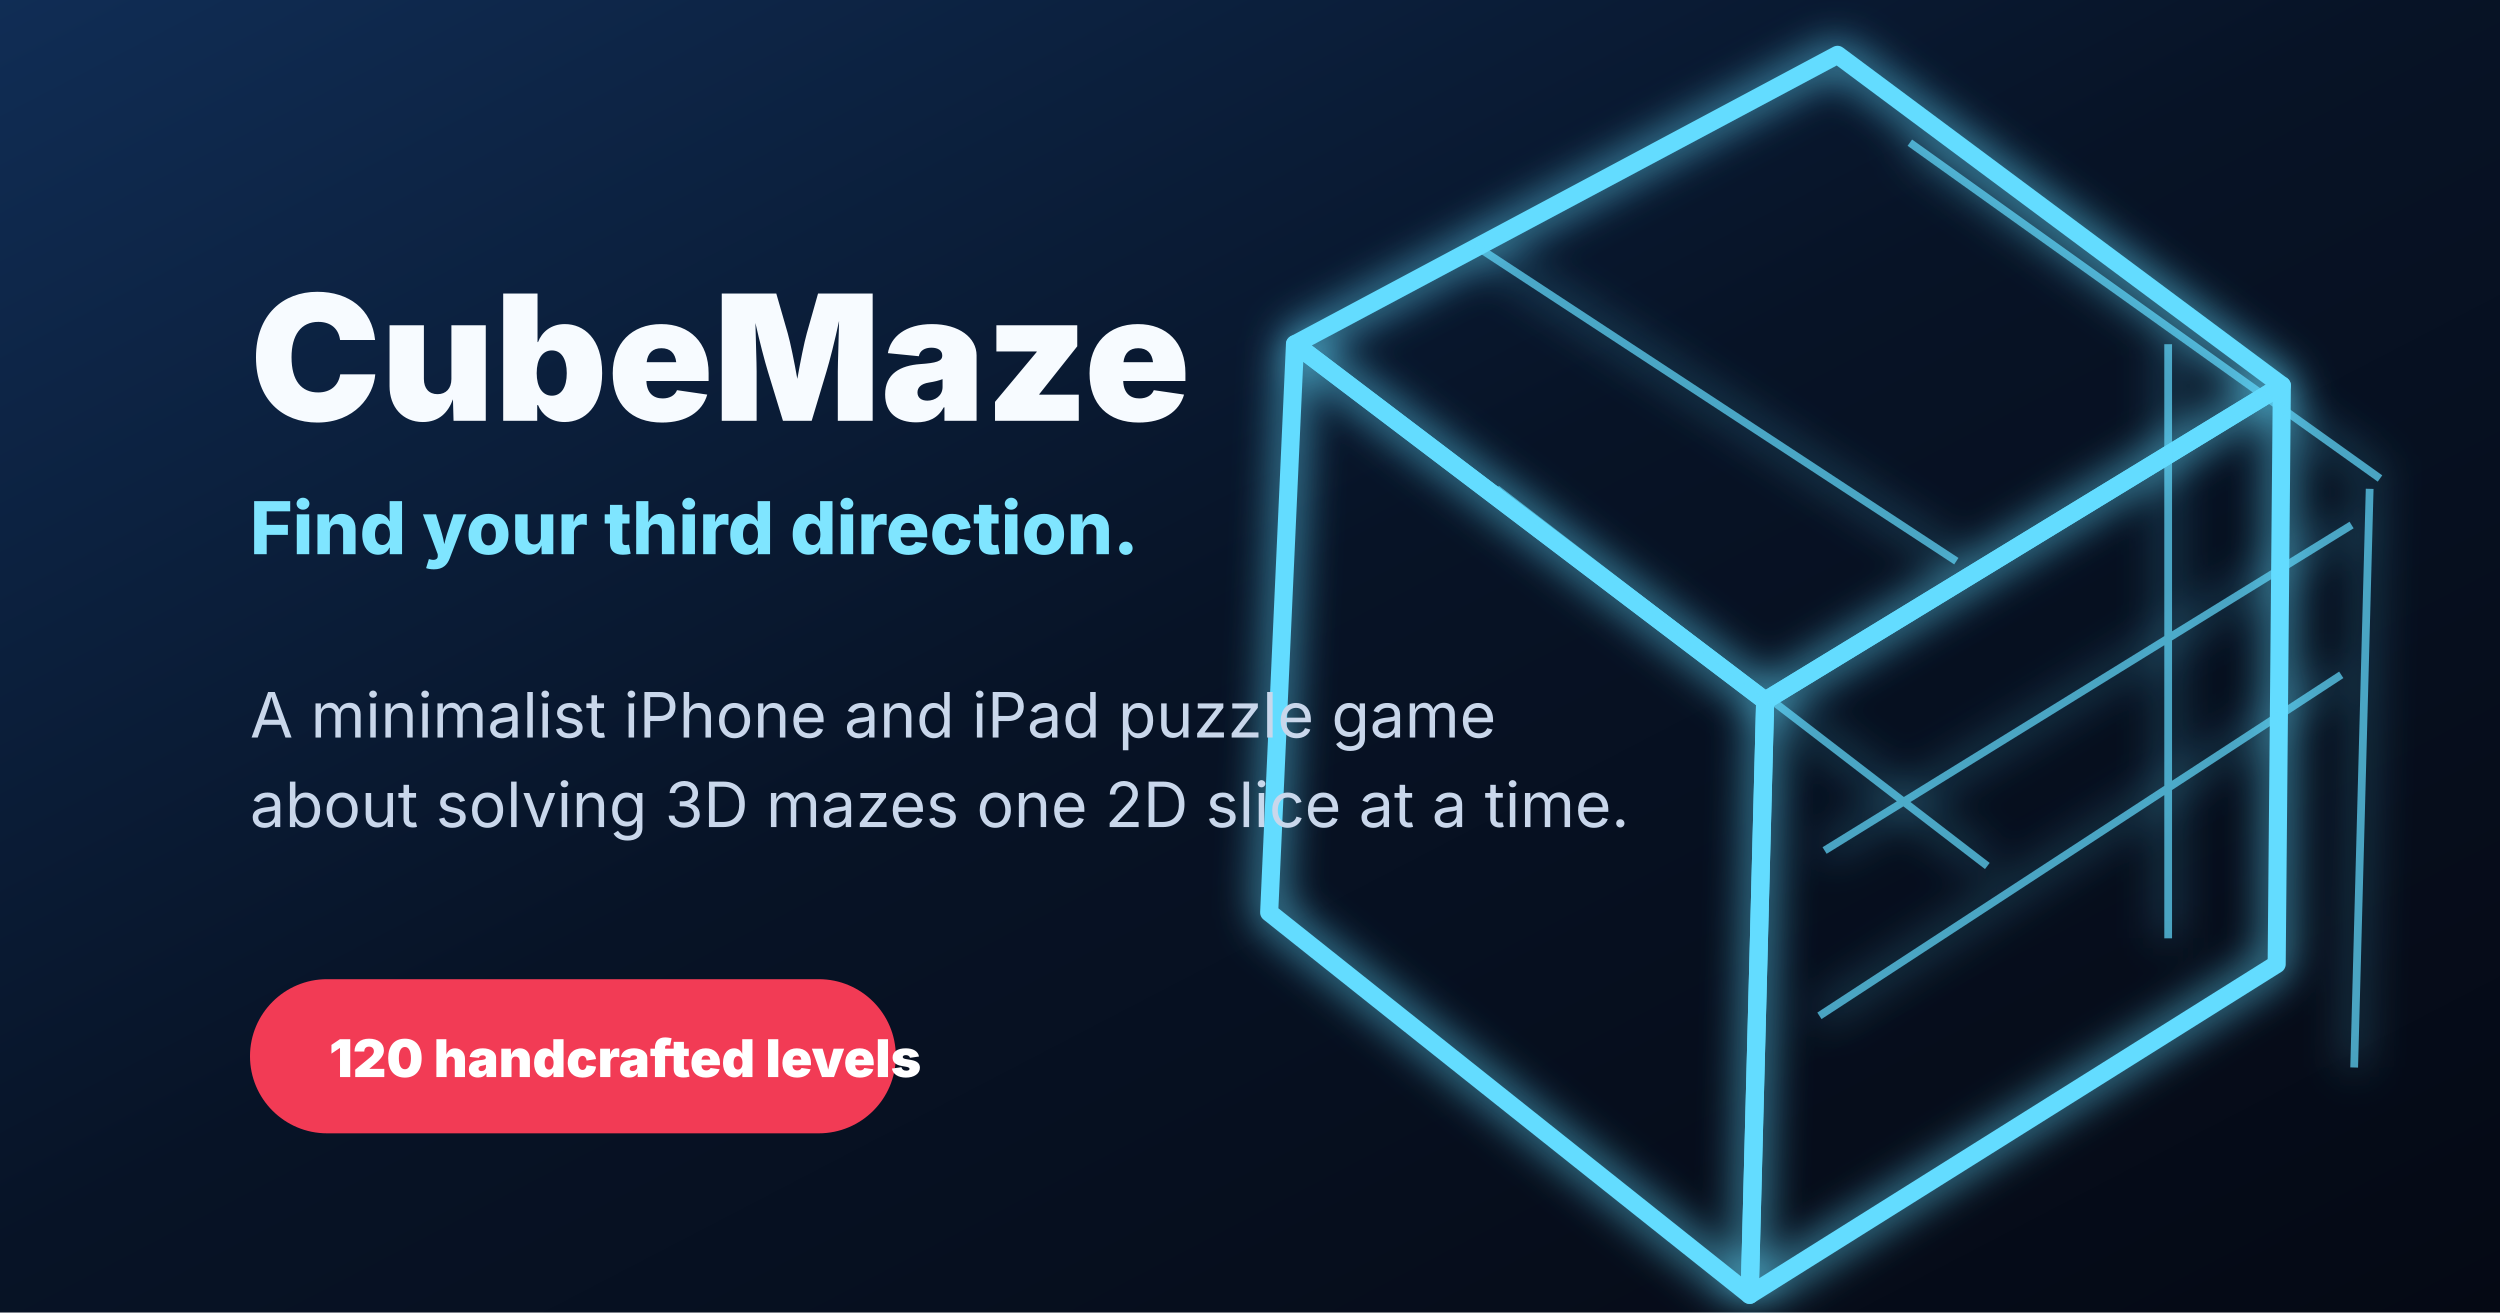
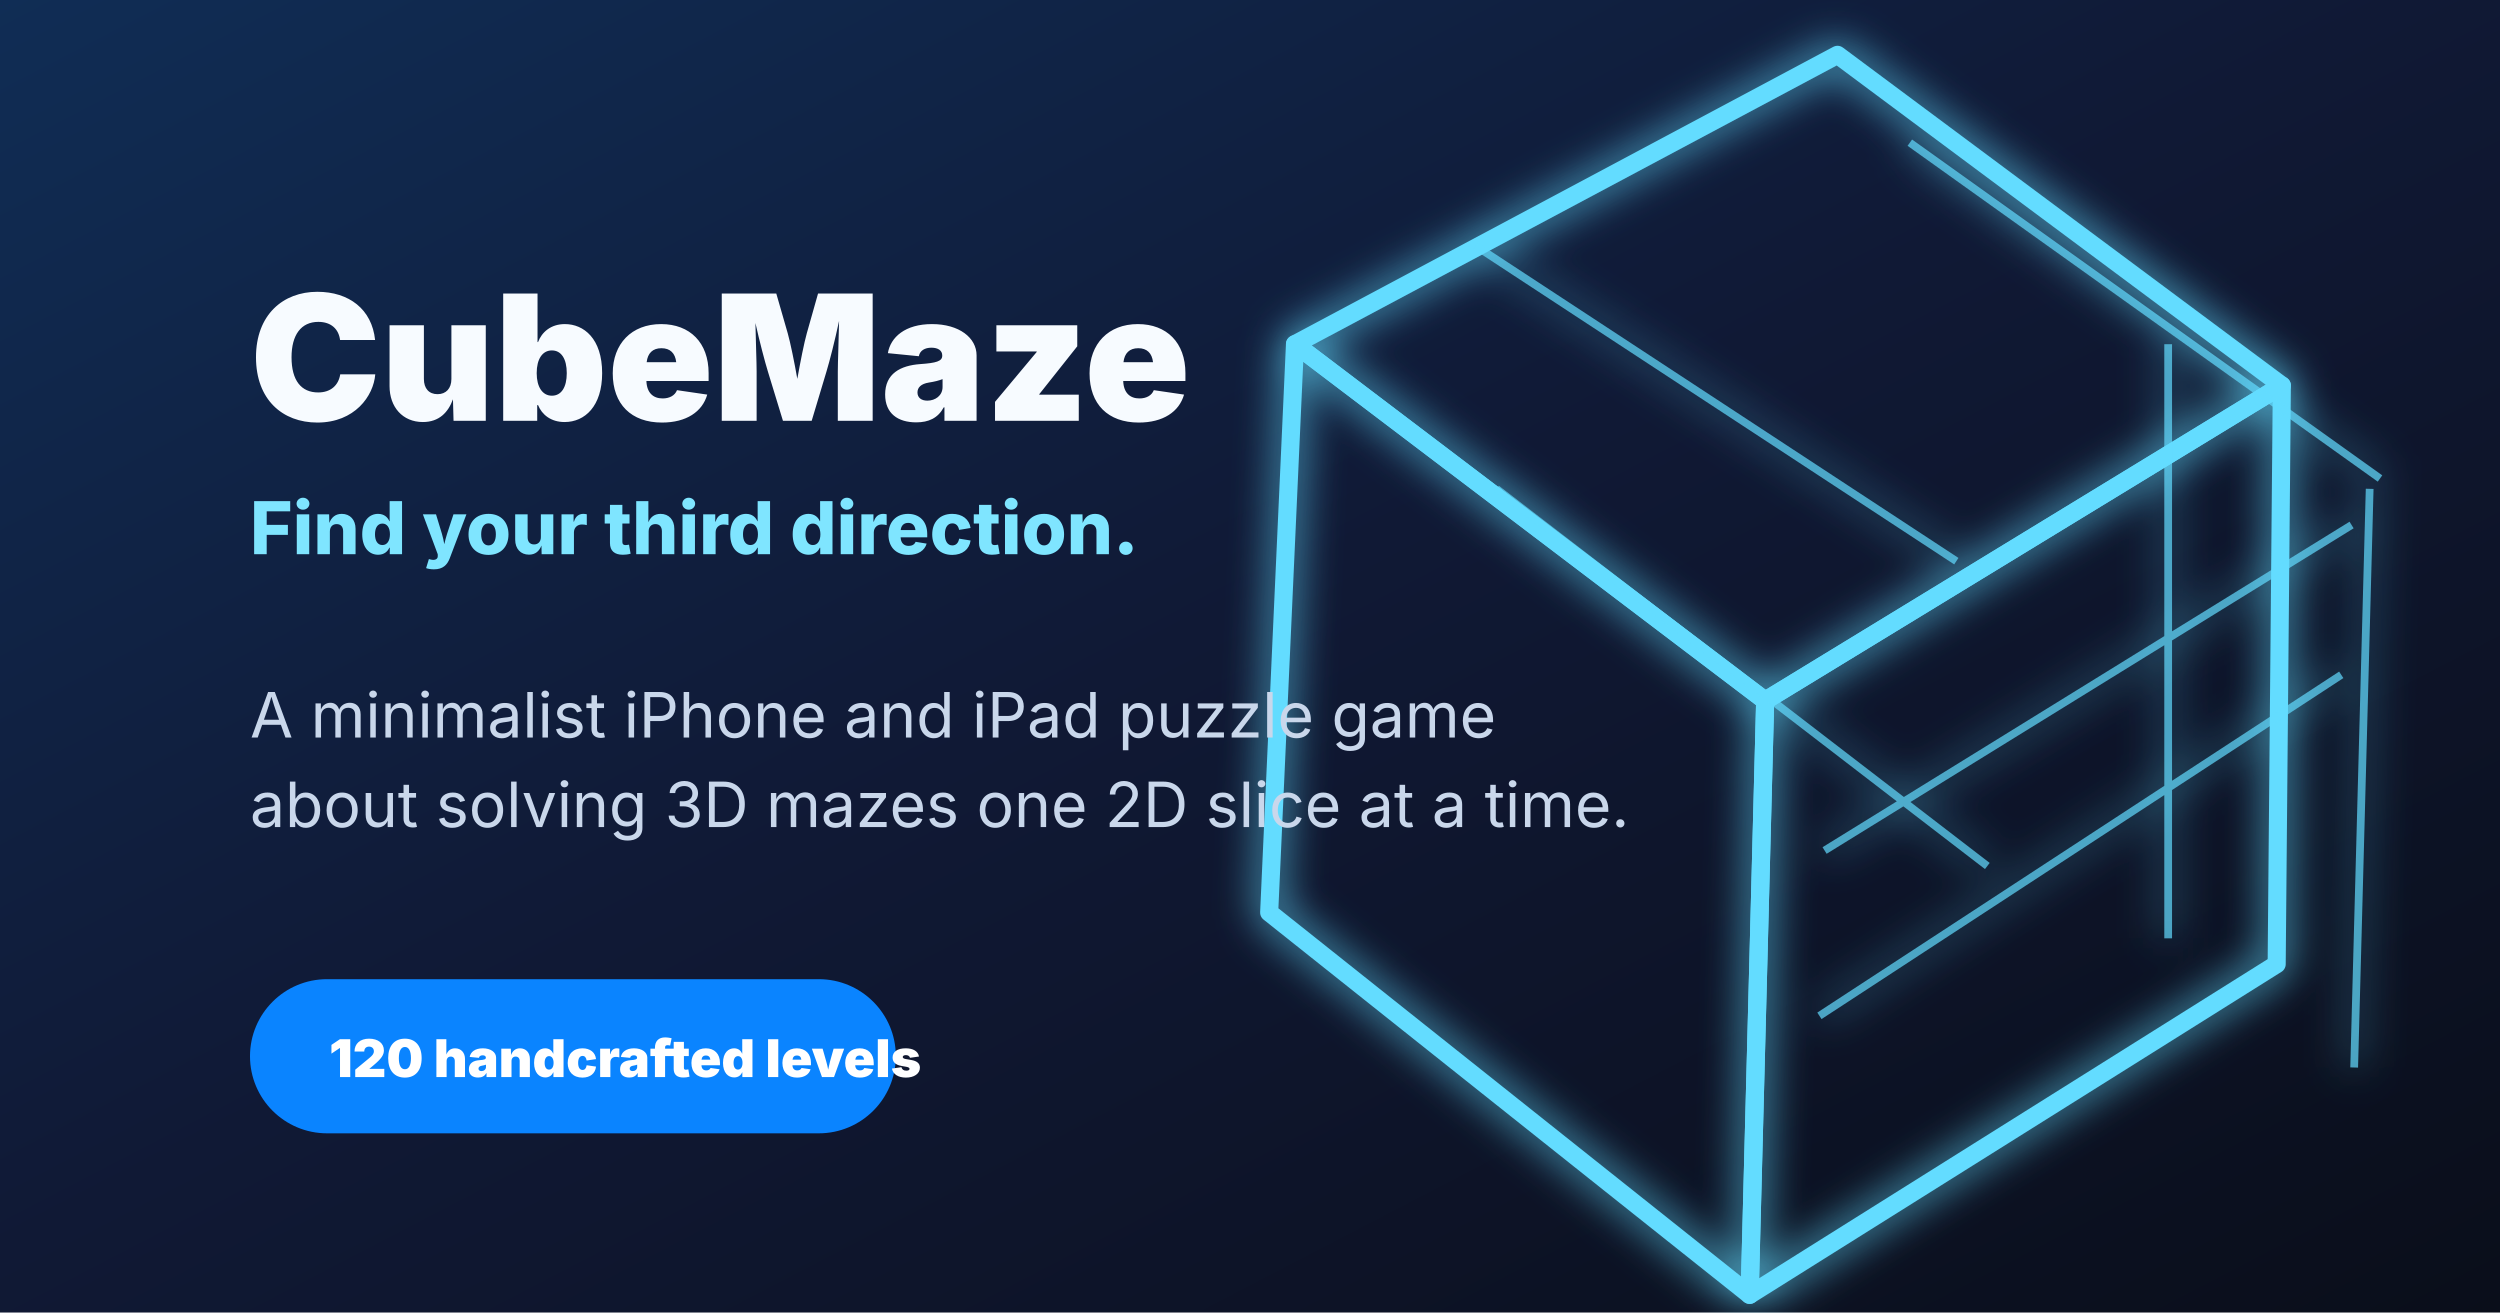
<svg xmlns="http://www.w3.org/2000/svg" viewBox="0 0 1200 630" role="img" aria-labelledby="title">
  <defs>
    <linearGradient id="bg" x1="0" y1="0" x2="1" y2="1">
      <stop stop-color="#102d55" />
-       <stop offset=".48" stop-color="#071326" />
-       <stop offset="1" stop-color="#050914" />
+       <stop offset=".48" stop-color="#101935" />
+       <stop offset="1" stop-color="#0a0e1a" />
    </linearGradient>
    <filter id="glow" x="-30%" y="-30%" width="160%" height="160%">
      <feGaussianBlur stdDeviation="8" result="blur" />
      <feMerge>
        <feMergeNode in="blur" />
        <feMergeNode in="SourceGraphic" />
      </feMerge>
    </filter>
  </defs>
  <rect width="1200" height="630" fill="url(#bg)" />
  <g transform="translate(820 314) scale(1.24)" filter="url(#glow)" fill="none" stroke="#63dcff" stroke-linejoin="round">
    <path d="M-160-120 50-232 222-104 22 18Z" stroke-width="7" />
    <path d="M-160-120 22 18 16 248-170 100Z" stroke-width="7" />
    <path d="M22 18 222-104 220 120 16 248Z" stroke-width="7" />
    <path d="M-90-158 96-36m-18-162 182 130m-342 4 190 146m70-202v230m78-174-6 224m-205-84 204-126m-206 190 202-132" stroke-width="3" opacity=".7" />
  </g>
  <g transform="translate(120 130)">
    <text x="0" y="72" fill="#f7fbff" font-family="Inter, ui-sans-serif, system-ui" font-size="84" font-weight="900">CubeMaze</text>
    <text x="0" y="136" fill="#7fe5ff" font-family="Inter, ui-sans-serif, system-ui" font-size="35" font-weight="800">Find your third direction.</text>
    <text x="0" y="224" fill="#c9d7eb" font-family="Inter, ui-sans-serif, system-ui" font-size="30">A minimalist iPhone and iPad puzzle game</text>
    <text x="0" y="267" fill="#c9d7eb" font-family="Inter, ui-sans-serif, system-ui" font-size="30">about solving 3D mazes one 2D slice at a time.</text>
-     <rect y="340" width="310" height="74" rx="37" fill="#f23b55" />
+     <rect y="340" width="310" height="74" rx="37" fill="#0a84ff" />
    <text x="38" y="387" fill="#fff" font-family="Inter, ui-sans-serif, system-ui" font-size="25" font-weight="900">120 handcrafted levels</text>
  </g>
</svg>
